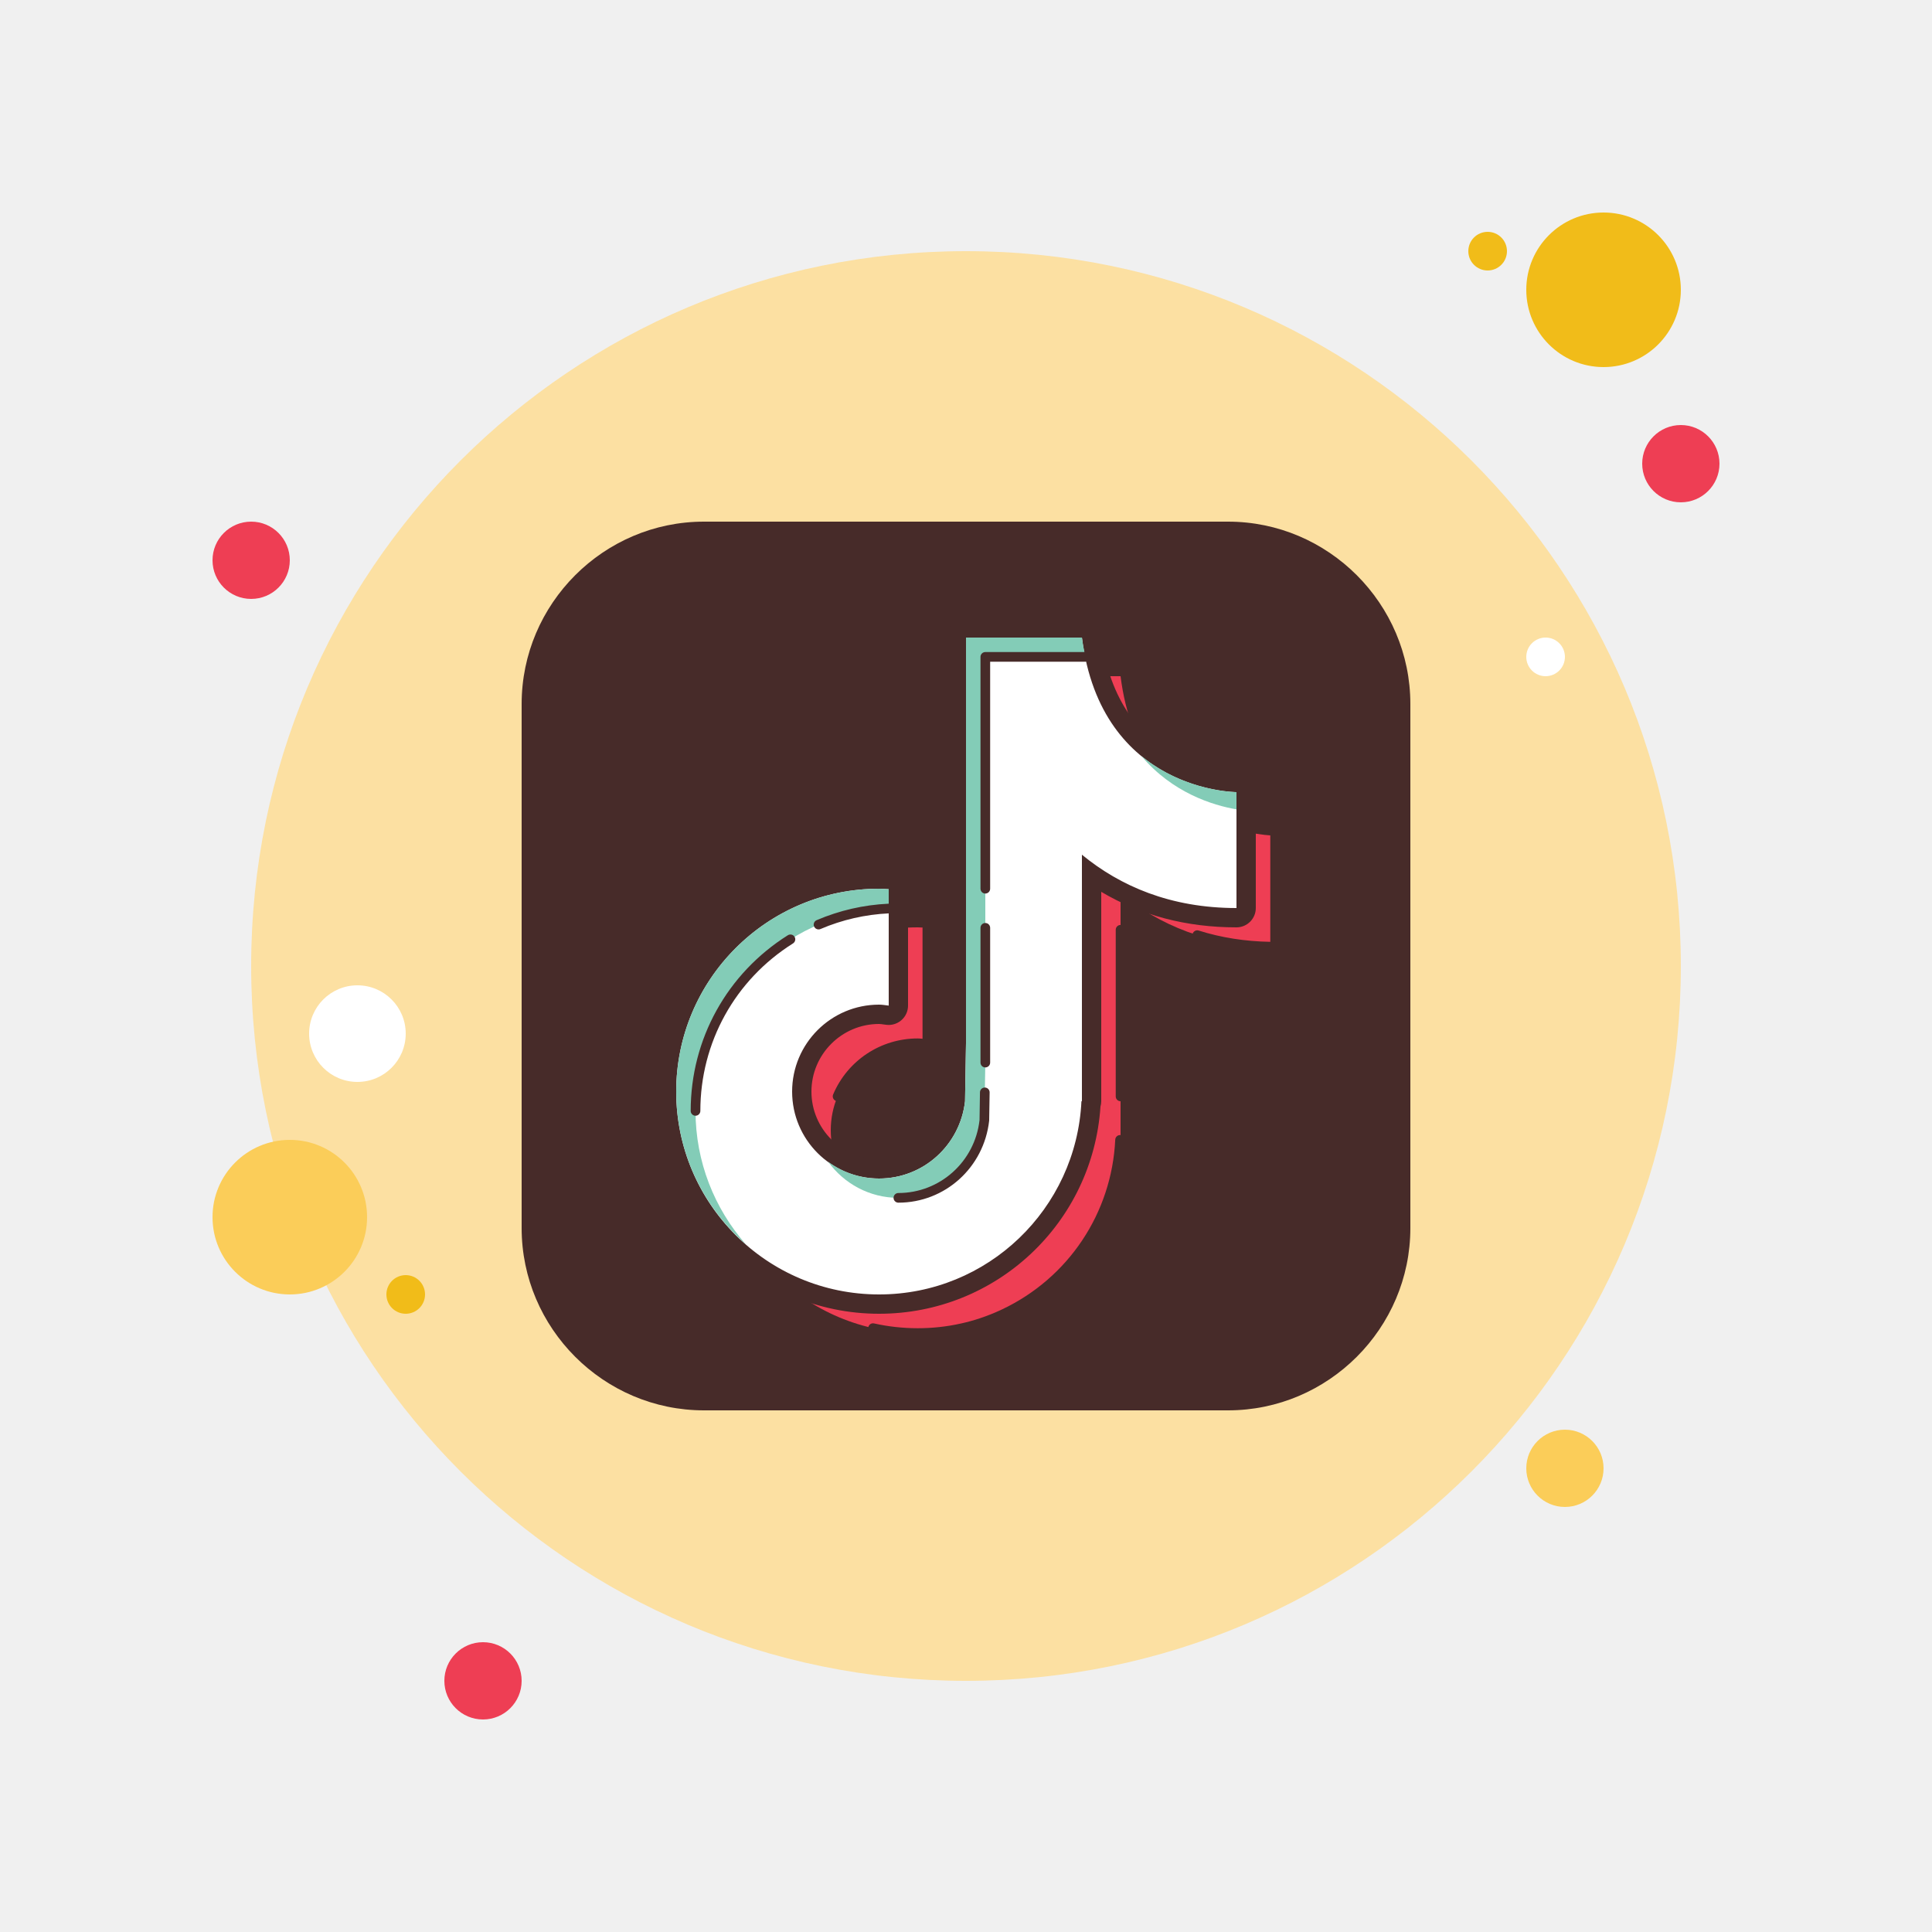
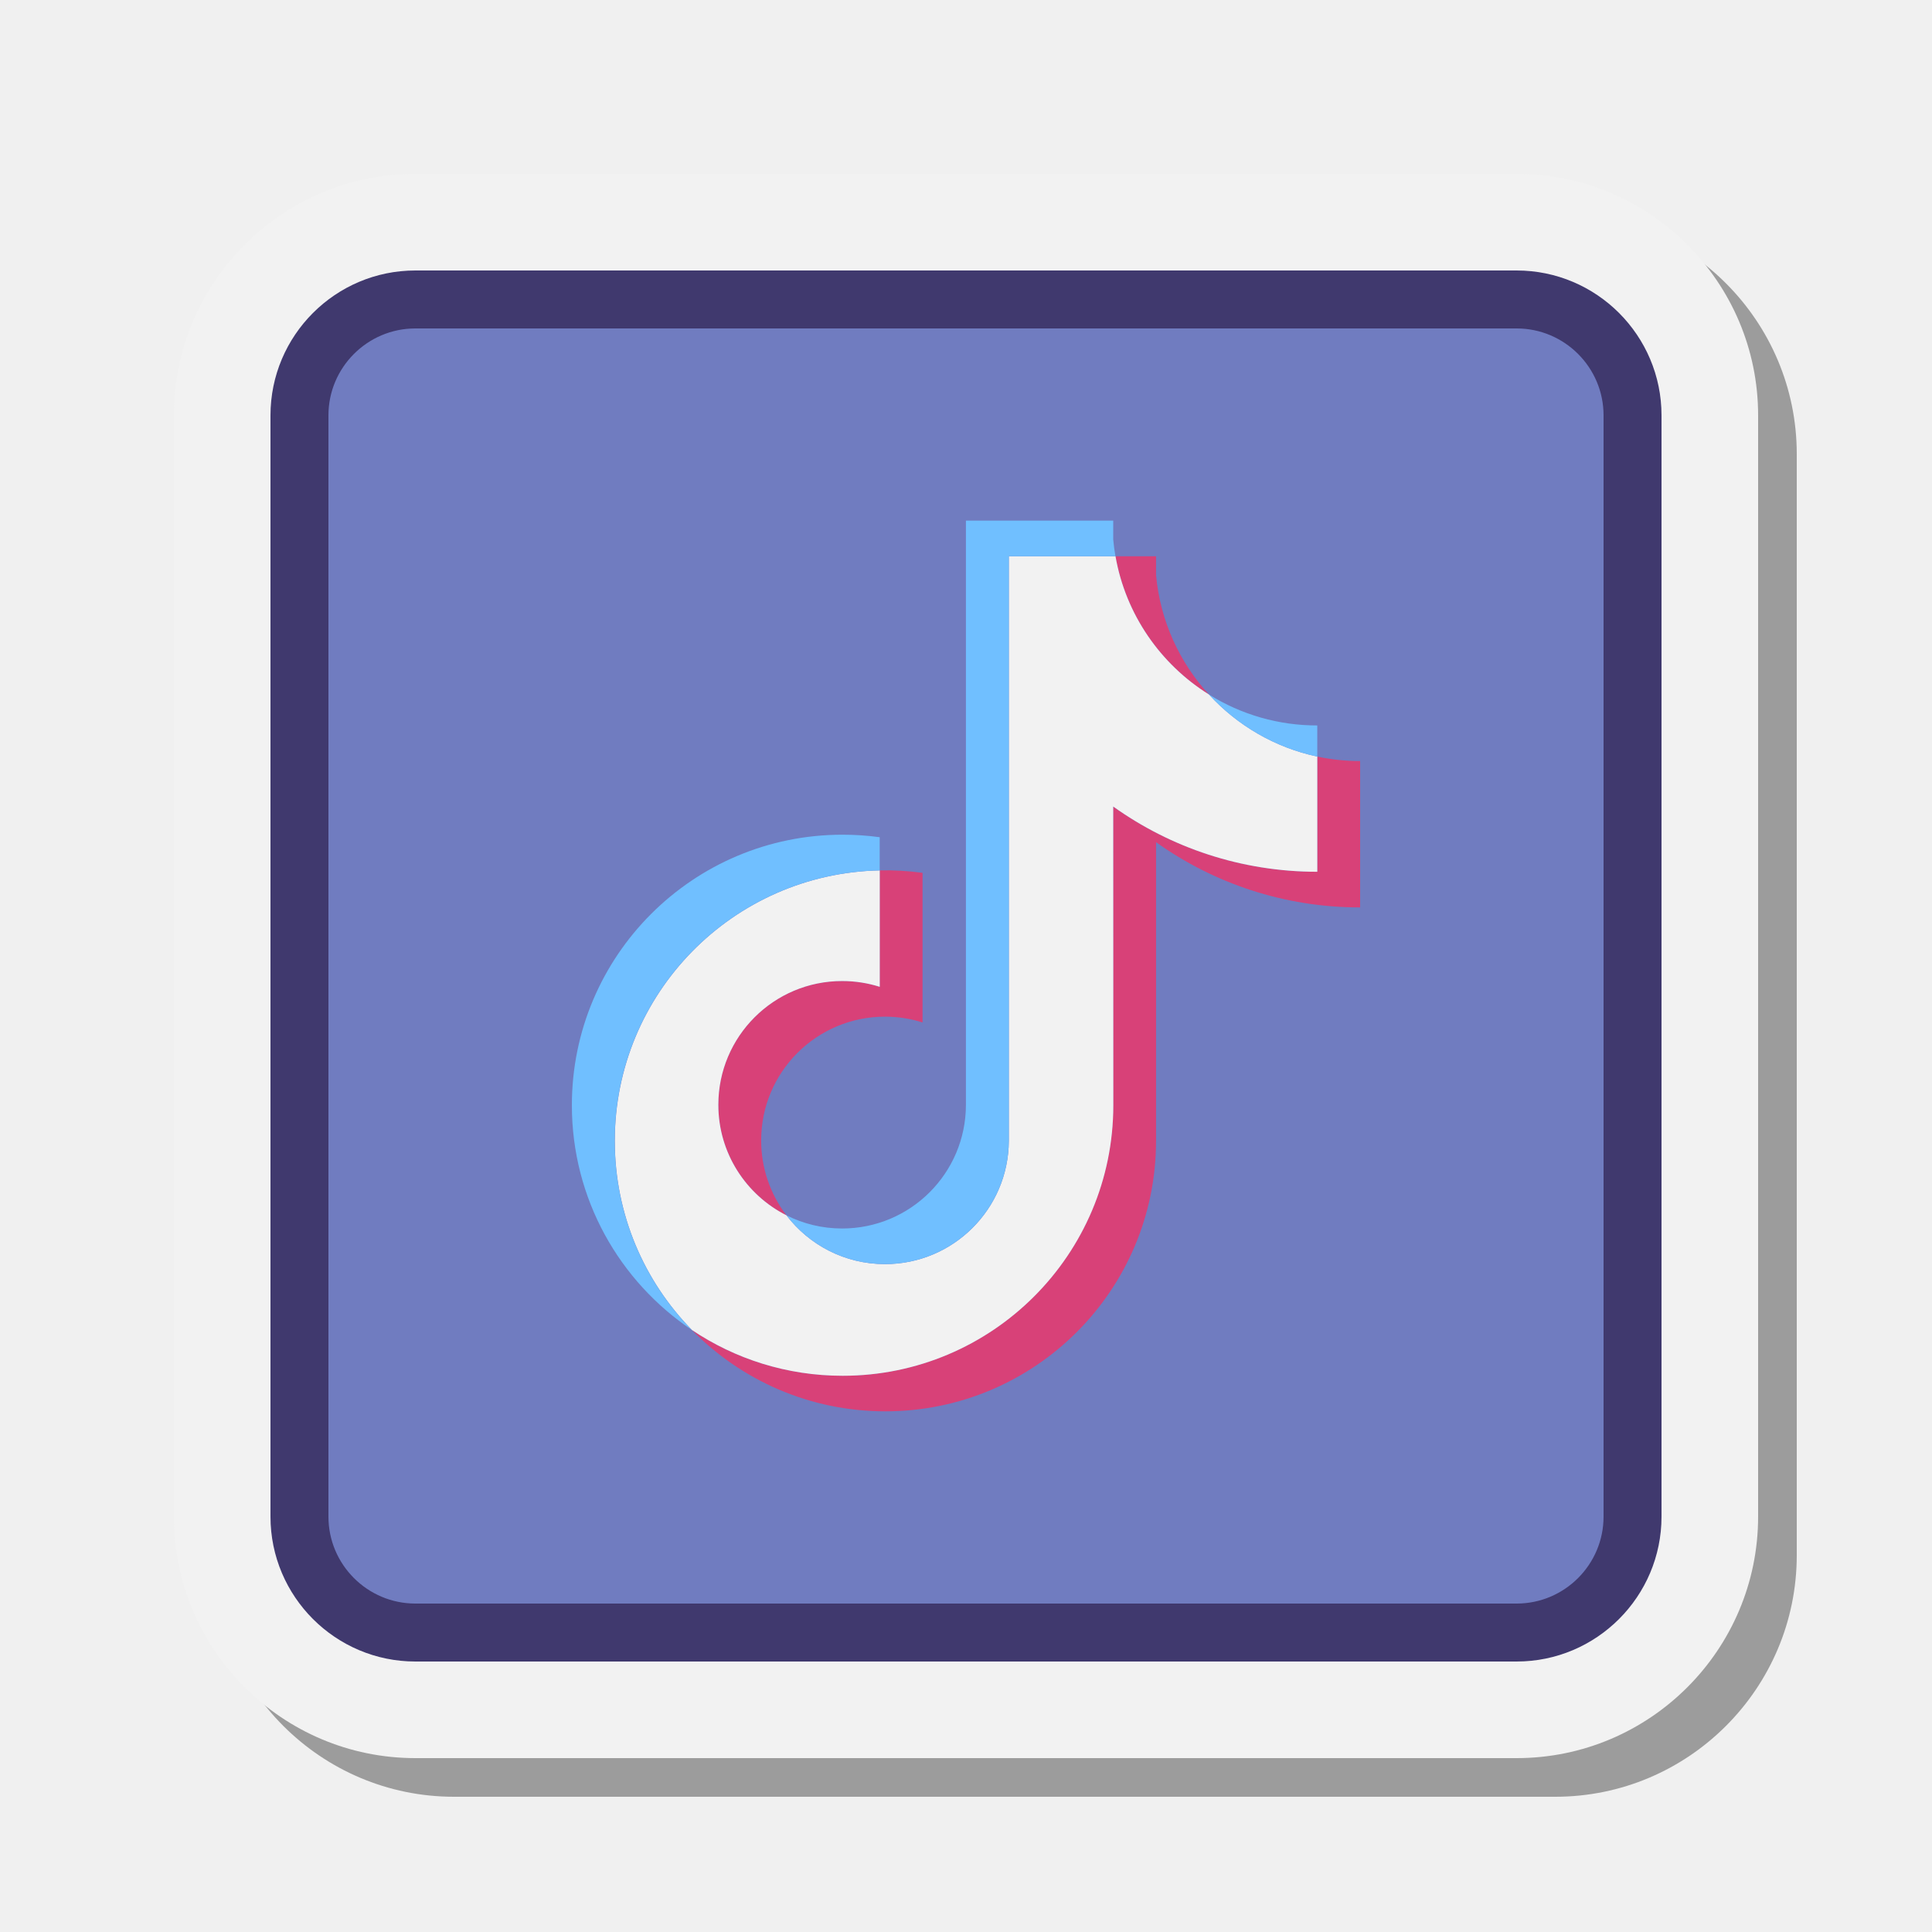
<svg xmlns="http://www.w3.org/2000/svg" x="0px" y="0px" width="100" height="100" viewBox="0 0 100 100">
-   <circle cx="13" cy="29" r="2" fill="#ee3e54" />
-   <circle cx="77" cy="13" r="1" fill="#f1bc19" />
-   <circle cx="50" cy="50" r="37" fill="#fce0a2" />
-   <circle cx="83" cy="15" r="4" fill="#f1bc19" />
-   <circle cx="87" cy="24" r="2" fill="#ee3e54" />
-   <circle cx="81" cy="76" r="2" fill="#fbcd59" />
-   <circle cx="15" cy="63" r="4" fill="#fbcd59" />
-   <circle cx="25" cy="87" r="2" fill="#ee3e54" />
-   <circle cx="18.5" cy="53.5" r="2.5" fill="#fff" />
-   <circle cx="21" cy="67" r="1" fill="#f1bc19" />
-   <circle cx="80" cy="34" r="1" fill="#fff" />
+   <path d="M23.5,93C16.607,93,11,87.393,11,80.5v-57C11,16.607,16.607,11,23.5,11h57C87.393,11,93,16.607,93,23.5v57 C93,87.393,87.393,93,80.5,93H23.5z" opacity=".35" />
+   <path fill="#f2f2f2" d="M21.5,91C14.607,91,9,85.393,9,78.5v-57C9,14.607,14.607,9,21.5,9h57C85.393,9,91,14.607,91,21.5v57 C91,85.393,85.393,91,78.5,91H21.5z" />
+   <path fill="#707cc0" d="M15.5,78.5v-57c0-3.314,2.686-6,6-6h57c3.314,0,6,2.686,6,6v57c0,3.314-2.686,6-6,6h-57 C18.186,84.5,15.5,81.814,15.5,78.5z" />
+   <path fill="#40396e" d="M78.5,86h-57c-4.136,0-7.5-3.364-7.5-7.5v-57c0-4.136,3.364-7.5,7.5-7.5h57 c4.136,0,7.5,3.364,7.5,7.5v57C86,82.636,82.636,86,78.5,86z M21.5,17c-2.481,0-4.5,2.019-4.5,4.5v57c0,2.481,2.019,4.5,4.5,4.5h57 c2.481,0,4.5-2.019,4.5-4.5v-57c0-2.481-2.019-4.5-4.5-4.5H21.5z" />
+   <path fill="#d84178" fill-rule="evenodd" d="M59.837,43.591c2.977,2.127,6.624,3.377,10.563,3.377v-7.576 c-0.746,0-1.488-0.077-2.218-0.232v5.963c-3.938,0-7.584-1.252-10.563-3.377v15.459c0,7.733-6.273,14.002-14.01,14.002 c-2.886,0-5.57-0.873-7.799-2.369c2.544,2.599,6.092,4.212,10.017,4.212c7.737,0,14.01-6.269,14.01-14.002V43.591L59.837,43.591z M62.574,35.949c-1.521-1.66-2.52-3.808-2.737-6.182v-0.975h-2.102C58.264,31.808,60.07,34.386,62.574,35.949L62.574,35.949z M40.705,62.905c-0.85-1.114-1.309-2.476-1.307-3.878c0-3.538,2.869-6.405,6.409-6.405c0.659,0,1.315,0.1,1.944,0.3v-7.744 c-0.735-0.1-1.475-0.144-2.218-0.128v6.027c-0.629-0.2-1.284-0.3-1.946-0.3c-3.54,0-6.409,2.867-6.409,6.405 C37.18,59.684,38.614,61.851,40.705,62.905z" clip-rule="evenodd" />
+   <path fill="#f2f2f2" fill-rule="evenodd" d="M57.62,41.746c2.977,2.127,6.624,3.377,10.563,3.377V39.16 c-2.199-0.468-4.144-1.617-5.608-3.213c-2.505-1.562-4.309-4.139-4.837-7.155h-5.521v30.256c-0.013,3.527-2.877,6.383-6.409,6.383 c-2.082,0-3.931-0.992-5.102-2.527c-2.091-1.054-3.525-3.221-3.525-5.721c0-3.538,2.869-6.405,6.409-6.405 c0.678,0,1.332,0.106,1.946,0.3v-6.026c-7.601,0.157-13.713,6.364-13.713,13.999c0,3.812,1.522,7.267,3.993,9.79 c2.229,1.496,4.913,2.369,7.799,2.369c7.737,0,14.01-6.269,14.01-14.002L57.62,41.746L57.62,41.746z" clip-rule="evenodd" />
  <g>
-     <path fill="#472b29" d="M36.437,72.3c-4.817,0-8.737-3.92-8.737-8.737V36.438c0-4.817,3.92-8.737,8.737-8.737h27.125 c4.817,0,8.737,3.92,8.737,8.737v27.125c0,4.817-3.92,8.737-8.737,8.737H36.437z" />
-     <path fill="#472b29" d="M63.562,28.4c4.432,0,8.037,3.606,8.037,8.037v27.125c0,4.432-3.606,8.037-8.037,8.037H36.437 c-4.432,0-8.037-3.606-8.037-8.037V36.438c0-4.432,3.606-8.037,8.037-8.037H63.562 M63.562,27H36.437 C31.247,27,27,31.247,27,36.438v27.125C27,68.753,31.247,73,36.437,73h27.125C68.753,73,73,68.753,73,63.563V36.438 C73,31.247,68.753,27,63.562,27L63.562,27z" />
-   </g>
-   <g>
-     <path fill="#ee3e54" d="M66,43c0,0-7,0-8-8h-6v14.024V56l-0.05,3c-0.252,2.247-2.136,4-4.45,4c-2.485,0-4.5-2.015-4.5-4.5 s2.015-4.5,4.5-4.5c0.171,0,0.334,0.032,0.5,0.05v-6.025C47.833,48.017,47.669,48,47.5,48C41.701,48,37,52.701,37,58.5 C37,64.299,41.701,69,47.5,69c5.63,0,10.212-4.435,10.475-10H58V46.24c1.98,1.623,4.584,2.76,8,2.76C66,47,66,43,66,43z" />
-   </g>
-   <g>
-     <path fill="#472b29" d="M58,57c-0.138,0-0.25-0.112-0.25-0.25v-8.625c0-0.138,0.112-0.25,0.25-0.25s0.25,0.112,0.25,0.25 v8.625C58.25,56.888,58.138,57,58,57z" />
-   </g>
-   <g>
-     <path fill="#472b29" d="M47.5,69.25c-0.799,0-1.595-0.088-2.366-0.261c-0.135-0.03-0.22-0.164-0.189-0.299 c0.03-0.134,0.159-0.221,0.299-0.189c1.468,0.329,3.038,0.331,4.5,0.002c0.324-0.071,0.647-0.16,0.963-0.265 c0.398-0.132,0.788-0.288,1.157-0.463c3.438-1.624,5.683-4.991,5.861-8.787c0.007-0.134,0.116-0.238,0.25-0.238 c0.138,0,0.263,0.112,0.263,0.25c0,0.034-0.006,0.066-0.018,0.097c-0.216,3.946-2.563,7.439-6.143,9.13 c-0.388,0.185-0.796,0.348-1.215,0.486c-0.331,0.109-0.671,0.203-1.011,0.278C49.087,69.163,48.296,69.25,47.5,69.25z" />
-   </g>
-   <g>
-     <path fill="#472b29" d="M43.354,56.998c-0.032,0-0.065-0.006-0.098-0.02c-0.127-0.054-0.187-0.201-0.133-0.328 c0.746-1.762,2.464-2.9,4.377-2.9c0.085,0,0.168,0.007,0.25,0.017v-5.741c0-0.138,0.112-0.25,0.25-0.25s0.25,0.112,0.25,0.25v6.025 c0,0.071-0.03,0.139-0.083,0.187c-0.054,0.047-0.124,0.067-0.194,0.062l-0.154-0.02c-0.104-0.014-0.21-0.029-0.318-0.029 c-1.712,0-3.249,1.019-3.916,2.596C43.543,56.94,43.451,56.998,43.354,56.998z" />
-   </g>
-   <g>
-     <path fill="#472b29" d="M66,49.25c-1.45,0-2.831-0.205-4.106-0.609c-0.132-0.042-0.205-0.183-0.163-0.313 c0.042-0.132,0.187-0.205,0.313-0.163c1.153,0.365,2.399,0.562,3.706,0.584V43.24c-0.66-0.044-2.505-0.277-4.288-1.503 c-0.114-0.078-0.143-0.234-0.064-0.348c0.079-0.113,0.236-0.141,0.348-0.064c2.048,1.408,4.233,1.425,4.255,1.425 c0.138,0,0.25,0.112,0.25,0.25v6C66.25,49.138,66.138,49.25,66,49.25z" />
-   </g>
-   <g>
-     <path fill="#fff" d="M45.5,67.5c-6.065,0-11-4.935-11-11s4.935-11,11-11c0.12,0,0.237,0.008,0.355,0.016l0.168,0.011 c0.267,0.012,0.477,0.232,0.477,0.499v6.025c0,0.143-0.061,0.277-0.167,0.373c-0.092,0.082-0.211,0.127-0.333,0.127 c-0.019,0-0.216-0.023-0.216-0.023C45.69,52.515,45.597,52.5,45.5,52.5c-2.206,0-4,1.794-4,4s1.794,4,4,4 c2.026,0,3.726-1.528,3.952-3.556l0.048-2.953V33c0-0.276,0.224-0.5,0.5-0.5h6c0.252,0,0.465,0.188,0.496,0.438 c0.932,7.45,7.237,7.562,7.505,7.563c0.275,0.001,0.499,0.225,0.499,0.5v6c0,0.276-0.224,0.5-0.5,0.5 c-2.828,0-5.346-0.758-7.5-2.255V57c0,0.064-0.013,0.126-0.034,0.184C56.109,62.981,51.323,67.5,45.5,67.5z" />
-     <path fill="#472b29" d="M56,33c1,8,8,8,8,8s0,4,0,6c-3.416,0-6.02-1.136-8-2.76V57h-0.025C55.712,62.565,51.13,67,45.5,67 C39.701,67,35,62.299,35,56.5C35,50.701,39.701,46,45.5,46c0.169,0,0.333,0.017,0.5,0.025v6.025C45.834,52.032,45.671,52,45.5,52 c-2.485,0-4.5,2.015-4.5,4.5s2.015,4.5,4.5,4.5c2.314,0,4.198-1.753,4.45-4L50,54v-6.976V33H56 M56,32h-6c-0.552,0-1,0.448-1,1 v14.024V54l-0.049,2.933C48.732,58.685,47.257,60,45.5,60c-1.93,0-3.5-1.57-3.5-3.5s1.57-3.5,3.5-3.5 c0.075,0,0.147,0.013,0.219,0.023l0.169,0.022c0.037,0.004,0.074,0.006,0.111,0.006c0.245,0,0.482-0.09,0.667-0.255 C46.879,52.606,47,52.335,47,52.05v-6.025c0-0.534-0.419-0.974-0.953-0.999l-0.156-0.01C45.761,45.008,45.632,45,45.5,45 C39.159,45,34,50.159,34,56.5S39.159,68,45.5,68c6.069,0,11.06-4.695,11.461-10.729C56.986,57.185,57,57.094,57,57V46.161 C59.057,47.382,61.403,48,64,48c0.552,0,1-0.448,1-1v-6c0-0.552-0.448-1-1-1c-0.246-0.002-6.134-0.131-7.008-7.124 C56.93,32.376,56.504,32,56,32L56,32z" />
-   </g>
-   <g>
-     <path fill="#83ccb7" d="M64,41.892C64,41.352,64,41,64,41s-2.649-0.007-4.921-1.871C60.687,41.039,62.78,41.683,64,41.892z" />
-     <path fill="#83ccb7" d="M42.866,60.134C43.684,61.26,45.002,62,46.5,62c2.314,0,4.198-1.753,4.45-4L51,55v-6.976V34h5.181 c-0.067-0.324-0.136-0.645-0.181-1h-6v14.024V54l-0.05,3c-0.252,2.247-2.136,4-4.45,4C44.513,61,43.608,60.673,42.866,60.134z" />
-     <path fill="#83ccb7" d="M36,57.5c0-5.63,4.435-10.212,10-10.475v-1C45.833,46.017,45.669,46,45.5,46 C39.701,46,35,50.701,35,56.5c0,3.154,1.398,5.976,3.599,7.901C36.985,62.555,36,60.145,36,57.5z" />
-   </g>
-   <g>
-     <path fill="#472b29" d="M51,46.25c-0.138,0-0.25-0.112-0.25-0.25V34c0-0.138,0.112-0.25,0.25-0.25h5.181 c0.138,0,0.25,0.112,0.25,0.25s-0.112,0.25-0.25,0.25H51.25V46C51.25,46.138,51.138,46.25,51,46.25z" />
-     <path fill="#472b29" d="M51,55.25c-0.138,0-0.25-0.112-0.25-0.25v-6.976c0-0.138,0.112-0.25,0.25-0.25 s0.25,0.112,0.25,0.25V55C51.25,55.138,51.138,55.25,51,55.25z" />
-     <path fill="#472b29" d="M46.5,62.25c-0.138,0-0.25-0.112-0.25-0.25s0.112-0.25,0.25-0.25c2.154,0,3.96-1.624,4.201-3.777 l0.022-1.436c0.002-0.137,0.114-0.246,0.25-0.246c0.001,0,0.003,0,0.004,0c0.139,0.002,0.248,0.116,0.246,0.254l-0.024,1.459 C50.929,60.435,48.909,62.25,46.5,62.25z" />
-     <path fill="#472b29" d="M42.367,48.107c-0.097,0-0.189-0.057-0.229-0.151c-0.055-0.127,0.004-0.274,0.131-0.328 c1.181-0.505,2.432-0.792,3.72-0.853c0.121,0.013,0.255,0.101,0.262,0.238c0.006,0.138-0.101,0.255-0.238,0.262 c-1.228,0.058-2.421,0.331-3.546,0.812C42.434,48.101,42.4,48.107,42.367,48.107z" />
-     <path fill="#472b29" d="M36,57.75c-0.138,0-0.25-0.112-0.25-0.25c0-3.713,1.881-7.112,5.03-9.093 c0.116-0.07,0.271-0.039,0.345,0.079c0.073,0.116,0.038,0.271-0.079,0.345c-3.003,1.888-4.796,5.129-4.796,8.669 C36.25,57.638,36.138,57.75,36,57.75z" />
+     <path fill="#70bfff" fill-rule="evenodd" d="M68.182,39.162v-1.613c-1.983,0.004-3.925-0.552-5.608-1.602 C64.063,37.577,66.023,38.701,68.182,39.162z M57.735,28.792c-0.051-0.289-0.089-0.578-0.115-0.871v-0.975h-7.624v30.258 c-0.011,3.527-2.877,6.383-6.409,6.383c-1.037,0-2.015-0.246-2.882-0.684c1.171,1.536,3.02,2.527,5.102,2.527 c3.532,0,6.396-2.856,6.409-6.383V28.792H57.735z M45.533,45.051v-1.717c-0.637-0.087-1.279-0.13-1.923-0.13 c-7.739,0-14.01,6.269-14.01,14.002c0,4.849,2.465,9.121,6.211,11.634c-2.471-2.524-3.993-5.978-3.993-9.79 C31.818,51.415,37.932,45.208,45.533,45.051z" clip-rule="evenodd" />
  </g>
</svg>
